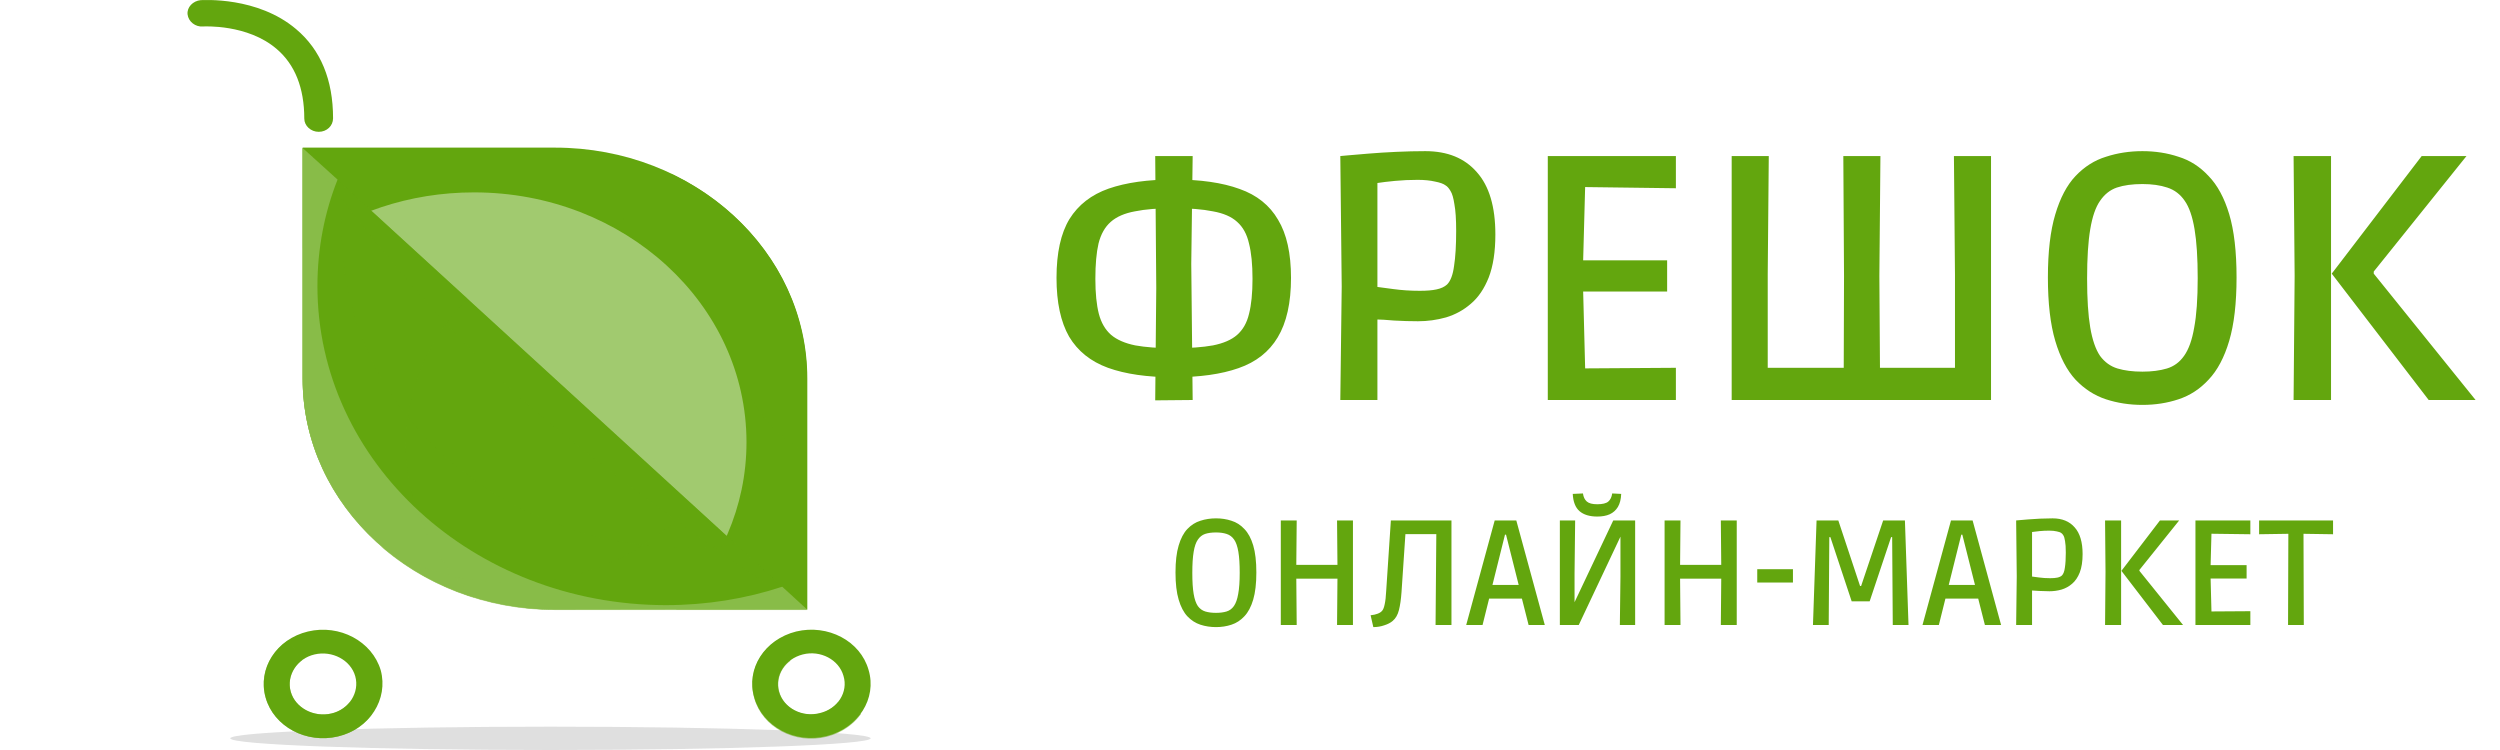
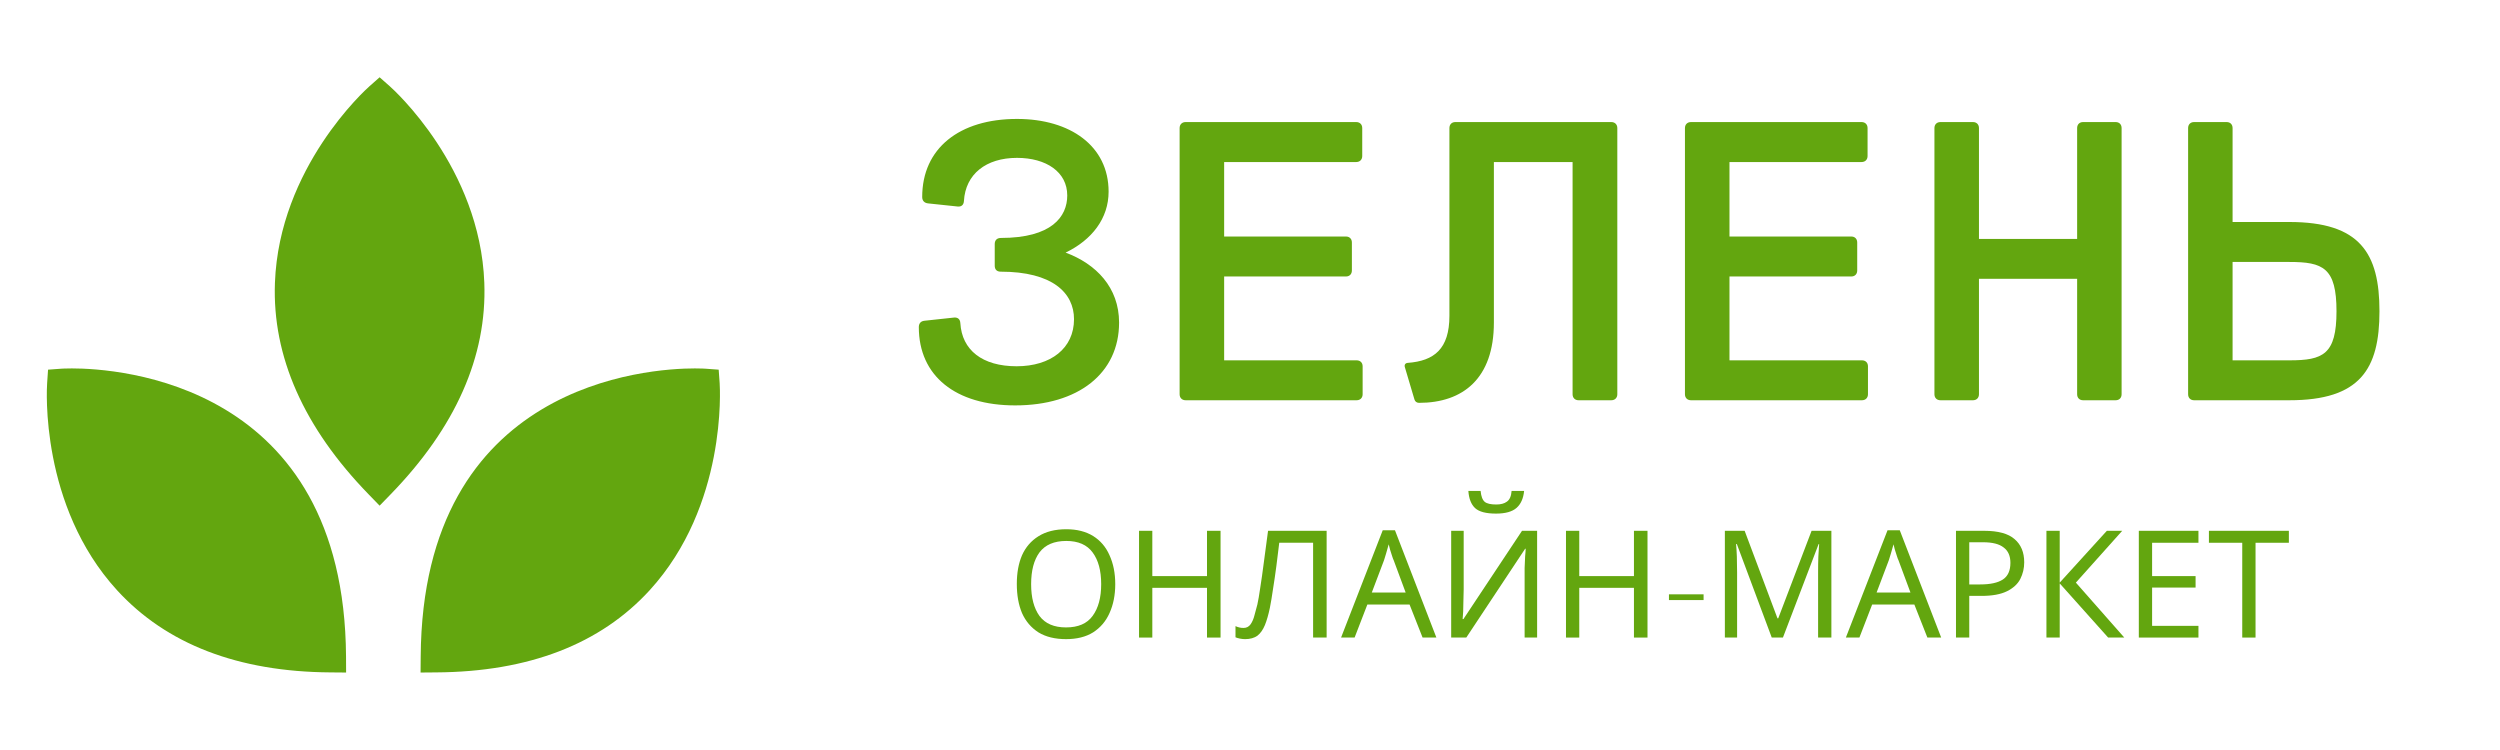
- <svg xmlns="http://www.w3.org/2000/svg" width="200" height="60" viewBox="0 0 200 60" fill="none">
-   <line y1="181.5" x2="300" y2="181.5" stroke="#C1C1C1" stroke-opacity="0.3" />
-   <line y1="361.5" x2="300" y2="361.5" stroke="#C1C1C1" stroke-opacity="0.3" />
-   <path d="M93.901 30.18C91.792 30.18 90.037 29.928 88.637 29.424C87.256 28.92 86.22 28.089 85.529 26.932C84.857 25.756 84.521 24.188 84.521 22.228C84.521 20.231 84.866 18.663 85.557 17.524C86.266 16.385 87.312 15.573 88.693 15.088C90.093 14.603 91.829 14.36 93.901 14.36C96.029 14.36 97.784 14.612 99.165 15.116C100.546 15.601 101.573 16.423 102.245 17.58C102.936 18.719 103.281 20.268 103.281 22.228C103.281 24.225 102.926 25.812 102.217 26.988C101.526 28.145 100.481 28.967 99.081 29.452C97.7 29.937 95.973 30.18 93.901 30.18ZM93.901 27.856C95.17 27.856 96.216 27.781 97.037 27.632C97.877 27.464 98.521 27.184 98.969 26.792C99.436 26.381 99.753 25.821 99.921 25.112C100.108 24.384 100.201 23.451 100.201 22.312C100.201 21.155 100.108 20.212 99.921 19.484C99.753 18.737 99.436 18.159 98.969 17.748C98.521 17.337 97.877 17.057 97.037 16.908C96.216 16.74 95.17 16.656 93.901 16.656C92.65 16.656 91.614 16.74 90.793 16.908C89.972 17.057 89.328 17.337 88.861 17.748C88.394 18.159 88.068 18.737 87.881 19.484C87.713 20.212 87.629 21.155 87.629 22.312C87.629 23.451 87.722 24.384 87.909 25.112C88.096 25.821 88.422 26.381 88.889 26.792C89.356 27.184 90 27.464 90.821 27.632C91.642 27.781 92.669 27.856 93.901 27.856ZM92.417 32.028L92.501 23.04L92.417 12.484H95.413L95.301 21.108L95.413 32L92.417 32.028ZM107.225 32L107.337 22.928L107.225 12.484C107.225 12.484 107.43 12.465 107.841 12.428C108.27 12.391 108.821 12.344 109.493 12.288C110.165 12.232 110.902 12.185 111.705 12.148C112.508 12.111 113.282 12.092 114.029 12.092C115.802 12.092 117.174 12.652 118.145 13.772C119.134 14.873 119.629 16.535 119.629 18.756C119.629 20.137 119.452 21.285 119.097 22.2C118.742 23.096 118.266 23.796 117.669 24.3C117.09 24.804 116.428 25.168 115.681 25.392C114.953 25.597 114.206 25.7 113.441 25.7C112.825 25.7 112.19 25.681 111.537 25.644C110.884 25.588 110.436 25.56 110.193 25.56V32H107.225ZM113.581 23.264C114.141 23.264 114.589 23.227 114.925 23.152C115.28 23.077 115.56 22.947 115.765 22.76C116.045 22.48 116.232 21.985 116.325 21.276C116.437 20.567 116.493 19.633 116.493 18.476C116.493 17.543 116.446 16.833 116.353 16.348C116.278 15.844 116.176 15.489 116.045 15.284C115.914 15.06 115.784 14.911 115.653 14.836C115.485 14.705 115.205 14.603 114.813 14.528C114.421 14.435 113.954 14.388 113.413 14.388C112.778 14.388 112.172 14.416 111.593 14.472C111.014 14.528 110.548 14.584 110.193 14.64V22.956C110.38 22.975 110.8 23.031 111.453 23.124C112.125 23.217 112.834 23.264 113.581 23.264ZM123.823 32V12.484H134.071V15.06L125.475 14.948L126.847 13.632L126.623 21.92L125.335 20.828H133.371V23.32H125.335L126.623 22.172L126.847 30.824L125.475 29.48L134.071 29.424V32H123.823ZM138.534 32V12.484H141.502L141.418 21.948V30.768L140.074 29.424H148.838L147.494 30.768L147.522 22.088L147.466 12.484H150.434L150.35 22.088L150.406 30.768L149.062 29.424H157.742L156.398 30.768V22.004L156.314 12.484H159.282V32H138.534ZM171.392 32.392C170.366 32.392 169.395 32.243 168.48 31.944C167.566 31.645 166.754 31.123 166.044 30.376C165.354 29.629 164.812 28.593 164.42 27.268C164.028 25.943 163.832 24.253 163.832 22.2C163.832 20.147 164.028 18.467 164.42 17.16C164.812 15.835 165.354 14.808 166.044 14.08C166.754 13.333 167.566 12.82 168.48 12.54C169.395 12.241 170.366 12.092 171.392 12.092C172.419 12.092 173.38 12.241 174.276 12.54C175.191 12.82 175.994 13.333 176.684 14.08C177.394 14.808 177.944 15.825 178.336 17.132C178.728 18.439 178.924 20.128 178.924 22.2C178.924 24.253 178.728 25.943 178.336 27.268C177.944 28.593 177.394 29.629 176.684 30.376C175.994 31.123 175.191 31.645 174.276 31.944C173.38 32.243 172.419 32.392 171.392 32.392ZM171.392 29.732C172.139 29.732 172.792 29.648 173.352 29.48C173.912 29.312 174.37 28.976 174.724 28.472C175.098 27.949 175.368 27.193 175.536 26.204C175.723 25.215 175.816 23.899 175.816 22.256C175.816 20.632 175.732 19.325 175.564 18.336C175.396 17.328 175.135 16.572 174.78 16.068C174.426 15.545 173.959 15.191 173.38 15.004C172.82 14.817 172.158 14.724 171.392 14.724C170.59 14.724 169.908 14.817 169.348 15.004C168.807 15.191 168.359 15.545 168.004 16.068C167.65 16.572 167.388 17.328 167.22 18.336C167.052 19.325 166.968 20.641 166.968 22.284C166.968 23.908 167.052 25.215 167.22 26.204C167.388 27.193 167.65 27.949 168.004 28.472C168.378 28.976 168.844 29.312 169.404 29.48C169.964 29.648 170.627 29.732 171.392 29.732ZM194.295 32L186.539 21.892L193.735 12.484H197.319L189.899 21.724V21.892L198.047 32H194.295ZM183.487 32L183.571 22.088L183.487 12.484H186.483V32H183.487Z" fill="#63A60E" />
-   <path d="M97.281 50.168C96.841 50.168 96.424 50.104 96.032 49.976C95.641 49.848 95.293 49.624 94.989 49.304C94.692 48.984 94.46 48.54 94.293 47.972C94.124 47.404 94.04 46.68 94.04 45.8C94.04 44.92 94.124 44.2 94.293 43.64C94.46 43.072 94.692 42.632 94.989 42.32C95.293 42 95.641 41.78 96.032 41.66C96.424 41.532 96.841 41.468 97.281 41.468C97.721 41.468 98.132 41.532 98.516 41.66C98.909 41.78 99.252 42 99.549 42.32C99.853 42.632 100.088 43.068 100.256 43.628C100.424 44.188 100.508 44.912 100.508 45.8C100.508 46.68 100.424 47.404 100.256 47.972C100.088 48.54 99.853 48.984 99.549 49.304C99.252 49.624 98.909 49.848 98.516 49.976C98.132 50.104 97.721 50.168 97.281 50.168ZM97.281 49.028C97.6 49.028 97.88 48.992 98.121 48.92C98.361 48.848 98.556 48.704 98.709 48.488C98.868 48.264 98.984 47.94 99.056 47.516C99.136 47.092 99.177 46.528 99.177 45.824C99.177 45.128 99.141 44.568 99.069 44.144C98.996 43.712 98.885 43.388 98.733 43.172C98.581 42.948 98.38 42.796 98.132 42.716C97.892 42.636 97.609 42.596 97.281 42.596C96.936 42.596 96.644 42.636 96.404 42.716C96.172 42.796 95.981 42.948 95.829 43.172C95.677 43.388 95.564 43.712 95.493 44.144C95.421 44.568 95.385 45.132 95.385 45.836C95.385 46.532 95.421 47.092 95.493 47.516C95.564 47.94 95.677 48.264 95.829 48.488C95.989 48.704 96.189 48.848 96.428 48.92C96.668 48.992 96.953 49.028 97.281 49.028ZM102.464 50V41.636H103.736L103.7 45.608L103.136 45.188H107.564L107 45.608L106.964 41.636H108.236V50H106.964L107 45.872L107.564 46.292H103.136L103.7 45.872L103.736 50H102.464ZM109.865 50.168L109.649 49.22C109.761 49.204 109.865 49.188 109.961 49.172C110.057 49.148 110.137 49.124 110.201 49.1C110.361 49.044 110.485 48.964 110.573 48.86C110.661 48.756 110.729 48.58 110.777 48.332C110.833 48.084 110.873 47.724 110.897 47.252L111.269 41.636H116.117V50H114.845L114.905 42.728H112.433L112.121 47.372C112.081 47.94 112.013 48.416 111.917 48.8C111.821 49.184 111.653 49.476 111.413 49.676C111.245 49.82 111.021 49.936 110.741 50.024C110.469 50.12 110.177 50.168 109.865 50.168ZM117.296 50L119.576 41.636H121.304L123.584 50H122.288L121.64 47.444L122.312 47.888H118.592L119.24 47.444L118.604 50H117.296ZM119.252 47.372L118.82 46.796H122.072L121.64 47.372L120.344 42.224L121.052 42.776H119.84L120.536 42.224L119.252 47.372ZM124.788 50V41.636H126.012L125.964 45.884V48.176L129.06 41.636H130.812V50H129.588L129.636 46.148V42.932L126.3 50H124.788ZM127.776 41.324C127.168 41.324 126.696 41.18 126.36 40.892C126.032 40.604 125.852 40.144 125.82 39.512L126.636 39.476C126.676 39.764 126.78 39.98 126.948 40.124C127.116 40.268 127.392 40.34 127.776 40.34C128.2 40.34 128.496 40.268 128.664 40.124C128.832 39.98 128.936 39.764 128.976 39.476L129.696 39.512C129.68 39.936 129.592 40.284 129.432 40.556C129.272 40.82 129.052 41.016 128.772 41.144C128.5 41.264 128.168 41.324 127.776 41.324ZM133.167 50V41.636H134.439L134.403 45.608L133.839 45.188H138.267L137.703 45.608L137.667 41.636H138.939V50H137.667L137.703 45.872L138.267 46.292H133.839L134.403 45.872L134.439 50H133.167ZM140.58 46.604V45.536H143.436V46.604H140.58ZM145.037 50L145.325 41.636H147.065L148.805 46.88H148.889L150.653 41.636H152.393L152.681 50H151.421L151.373 42.968H151.289L149.573 48.104H148.133L146.429 42.968H146.345L146.297 50H145.037ZM153.8 50L156.08 41.636H157.808L160.088 50H158.792L158.144 47.444L158.816 47.888H155.096L155.744 47.444L155.108 50H153.8ZM155.756 47.372L155.324 46.796H158.576L158.144 47.372L156.848 42.224L157.556 42.776H156.344L157.04 42.224L155.756 47.372ZM161.292 50L161.34 46.112L161.292 41.636C161.292 41.636 161.38 41.628 161.556 41.612C161.74 41.596 161.976 41.576 162.264 41.552C162.552 41.528 162.868 41.508 163.212 41.492C163.556 41.476 163.888 41.468 164.208 41.468C164.968 41.468 165.556 41.708 165.972 42.188C166.396 42.66 166.608 43.372 166.608 44.324C166.608 44.916 166.532 45.408 166.38 45.8C166.228 46.184 166.024 46.484 165.768 46.7C165.52 46.916 165.236 47.072 164.916 47.168C164.604 47.256 164.284 47.3 163.956 47.3C163.692 47.3 163.42 47.292 163.14 47.276C162.86 47.252 162.668 47.24 162.564 47.24V50H161.292ZM164.016 46.256C164.256 46.256 164.448 46.24 164.592 46.208C164.744 46.176 164.864 46.12 164.952 46.04C165.072 45.92 165.152 45.708 165.192 45.404C165.24 45.1 165.264 44.7 165.264 44.204C165.264 43.804 165.244 43.5 165.204 43.292C165.172 43.076 165.128 42.924 165.072 42.836C165.016 42.74 164.96 42.676 164.904 42.644C164.832 42.588 164.712 42.544 164.544 42.512C164.376 42.472 164.176 42.452 163.944 42.452C163.672 42.452 163.412 42.464 163.164 42.488C162.916 42.512 162.716 42.536 162.564 42.56V46.124C162.644 46.132 162.824 46.156 163.104 46.196C163.392 46.236 163.696 46.256 164.016 46.256ZM173.037 50L169.713 45.668L172.797 41.636H174.333L171.153 45.596V45.668L174.645 50H173.037ZM168.405 50L168.441 45.752L168.405 41.636H169.689V50H168.405ZM175.636 50V41.636H180.028V42.74L176.344 42.692L176.932 42.128L176.836 45.68L176.284 45.212H179.728V46.28H176.284L176.836 45.788L176.932 49.496L176.344 48.92L180.028 48.896V50H175.636ZM183.044 50L183.068 42.704L180.728 42.74V41.636H186.644V42.74L184.28 42.704L184.304 50H183.044Z" fill="#63A60E" />
-   <path opacity="0.2" d="M69.648 59.067C69.648 58.555 58.174 58.134 44.037 58.134C29.899 58.134 18.425 58.555 18.425 59.067C18.425 59.579 29.899 60 44.037 60C58.207 60 69.648 59.579 69.648 59.067Z" fill="#5D5D5D" />
-   <path d="M44.398 11.81C55.544 11.81 64.585 20.087 64.585 30.291V48.773H44.398C33.253 48.773 24.212 40.495 24.212 30.291V11.81H44.398Z" fill="#63A60E" />
-   <path opacity="0.3" d="M61.692 20.78C60.015 22.555 58.996 24.873 58.996 27.402C58.996 31.164 61.232 34.445 64.552 36.221V30.291C64.552 26.83 63.533 23.579 61.692 20.78Z" fill="#63A60E" />
-   <path d="M53.769 13.947C50.612 15.602 48.508 18.703 48.508 22.285C48.508 27.582 53.209 31.887 58.996 31.887C61.034 31.887 62.941 31.345 64.552 30.412V30.291C64.552 23.188 60.18 17.017 53.769 13.947Z" fill="#63A60E" />
-   <path opacity="0.5" d="M37.922 15.391C32.727 15.391 27.96 17.046 24.212 19.846V30.32C24.212 40.525 33.253 48.802 44.398 48.802H54.065C57.582 45.25 59.719 40.555 59.719 35.377C59.719 24.331 49.955 15.391 37.922 15.391Z" fill="#E0EDCF" />
-   <path d="M64.552 48.743L44.398 48.773C33.253 48.773 24.212 40.495 24.212 30.291V11.84L64.552 48.743Z" fill="#63A60E" />
-   <path opacity="0.3" d="M27.335 18.432C27.335 32.458 39.763 43.806 55.051 43.806C56.366 43.806 57.648 43.716 58.897 43.565L27.598 14.94C27.434 16.084 27.335 17.258 27.335 18.432Z" fill="#63A60E" />
-   <path opacity="0.3" d="M64.552 48.773L24.376 11.99C29.11 18.462 34.568 25.024 40.124 30.442C44.464 34.656 56.99 44.077 64.552 48.773Z" fill="#63A60E" />
-   <path opacity="0.3" d="M37.396 23.88L24.212 11.84V30.321C24.212 38.478 29.998 45.401 37.987 47.84C34.568 44.679 32.464 40.345 32.464 35.589C32.464 31.074 34.338 26.98 37.396 23.88Z" fill="#63A60E" />
-   <path opacity="0.3" d="M55.347 40.345C51.927 44.167 46.733 46.636 40.913 46.636C37.034 46.636 33.417 45.552 30.425 43.686C34.042 46.846 38.941 48.803 44.366 48.803H64.552V48.773L55.347 40.345Z" fill="#63A60E" />
-   <path opacity="0.3" d="M25.395 22.887C25.395 19.907 25.954 17.017 27.006 14.368L24.212 11.84V30.321C24.212 40.525 33.253 48.803 44.398 48.803H64.585V48.773L62.58 46.937C59.654 47.9 56.53 48.411 53.242 48.411C37.856 48.381 25.395 36.973 25.395 22.887Z" fill="#E0EDCF" />
-   <path d="M64.224 52.355C65.637 51.993 67.117 52.776 67.478 54.07C67.873 55.365 67.018 56.719 65.572 57.05C64.158 57.411 62.678 56.629 62.317 55.334C61.955 54.04 62.81 52.716 64.224 52.355ZM63.697 50.519C61.166 51.151 59.654 53.498 60.344 55.816C61.002 58.134 63.599 59.518 66.13 58.886C68.662 58.254 70.174 55.876 69.484 53.589C68.826 51.271 66.229 49.916 63.697 50.519Z" fill="#63A60E" />
-   <path opacity="0.5" d="M67.05 56.177C66.689 56.598 66.196 56.929 65.604 57.08C64.19 57.441 62.711 56.658 62.349 55.364C62.086 54.401 62.448 53.438 63.237 52.866C62.842 52.354 62.513 51.782 62.185 51.21C60.606 52.234 59.817 54.07 60.343 55.876C61.001 58.194 63.598 59.578 66.13 58.946C67.314 58.645 68.267 57.983 68.892 57.11C68.267 56.809 67.642 56.508 67.05 56.177Z" fill="#63A60E" />
-   <path d="M25.165 52.355C26.578 52.023 28.058 52.806 28.42 54.1C28.781 55.395 27.927 56.749 26.513 57.08C25.099 57.411 23.619 56.629 23.258 55.334C22.896 54.04 23.751 52.686 25.165 52.355ZM24.639 50.519C22.107 51.12 20.595 53.498 21.252 55.816C21.91 58.134 24.507 59.518 27.039 58.916C29.57 58.314 31.083 55.937 30.458 53.619C29.768 51.301 27.17 49.916 24.639 50.519Z" fill="#63A60E" />
-   <path opacity="0.5" d="M27.96 56.207C27.598 56.628 27.105 56.959 26.513 57.08C25.099 57.411 23.62 56.628 23.258 55.334C22.995 54.371 23.39 53.408 24.146 52.836C23.751 52.324 23.423 51.752 23.127 51.18C21.549 52.174 20.727 54.01 21.253 55.816C21.91 58.133 24.508 59.518 27.039 58.916C28.223 58.645 29.209 57.953 29.801 57.08C29.143 56.839 28.552 56.538 27.96 56.207Z" fill="#63A60E" />
-   <path d="M25.494 10.546C24.869 10.546 24.343 10.064 24.343 9.492C24.343 7.024 23.587 5.158 22.14 3.924C19.806 1.907 16.288 2.118 16.255 2.118C15.631 2.178 15.072 1.726 15.006 1.154C14.94 0.582 15.433 0.071 16.058 0.011C16.255 0.011 20.595 -0.29 23.686 2.328C25.658 3.984 26.645 6.392 26.645 9.462C26.645 10.064 26.151 10.546 25.494 10.546Z" fill="#63A60E" />
+ <svg xmlns="http://www.w3.org/2000/svg" xmlns:xlink="http://www.w3.org/1999/xlink" width="150" viewBox="0 0 150 45" height="45" version="1.0">
+   <defs>
+     <g id="f">
+       <path d="M 6.453 -3.203 C 6.453 -2.547 6.336 -1.969 6.109 -1.469 C 5.891 -0.977 5.562 -0.594 5.125 -0.312 C 4.688 -0.039 4.145 0.094 3.5 0.094 C 2.844 0.094 2.289 -0.039 1.844 -0.312 C 1.406 -0.594 1.078 -0.977 0.859 -1.469 C 0.648 -1.969 0.547 -2.551 0.547 -3.219 C 0.547 -3.875 0.648 -4.445 0.859 -4.938 C 1.078 -5.426 1.406 -5.805 1.844 -6.078 C 2.289 -6.359 2.848 -6.5 3.516 -6.5 C 4.148 -6.5 4.688 -6.363 5.125 -6.094 C 5.562 -5.82 5.891 -5.438 6.109 -4.938 C 6.336 -4.445 6.453 -3.867 6.453 -3.203 Z M 1.406 -3.203 C 1.406 -2.398 1.57 -1.766 1.906 -1.297 C 2.25 -0.836 2.781 -0.609 3.5 -0.609 C 4.227 -0.609 4.758 -0.836 5.094 -1.297 C 5.438 -1.766 5.609 -2.398 5.609 -3.203 C 5.609 -4.016 5.438 -4.648 5.094 -5.109 C 4.758 -5.566 4.234 -5.797 3.516 -5.797 C 2.785 -5.797 2.25 -5.566 1.906 -5.109 C 1.57 -4.648 1.406 -4.016 1.406 -3.203 Z M 1.406 -3.203" />
+     </g>
+     <g id="g">
+       <path d="M 5.766 0 L 4.953 0 L 4.953 -2.984 L 1.672 -2.984 L 1.672 0 L 0.875 0 L 0.875 -6.406 L 1.672 -6.406 L 1.672 -3.688 L 4.953 -3.688 L 4.953 -6.406 L 5.766 -6.406 Z M 5.766 0" />
+     </g>
+     <g id="h">
+       <path d="M 5.484 0 L 4.672 0 L 4.672 -5.688 L 2.641 -5.688 C 2.586 -5.25 2.531 -4.785 2.469 -4.297 C 2.406 -3.805 2.336 -3.344 2.266 -2.906 C 2.203 -2.469 2.141 -2.094 2.078 -1.781 C 1.992 -1.375 1.895 -1.031 1.781 -0.75 C 1.664 -0.469 1.516 -0.254 1.328 -0.109 C 1.141 0.023 0.895 0.094 0.594 0.094 C 0.488 0.094 0.383 0.082 0.281 0.062 C 0.176 0.039 0.086 0.016 0.016 -0.016 L 0.016 -0.688 C 0.078 -0.656 0.148 -0.629 0.234 -0.609 C 0.316 -0.586 0.406 -0.578 0.5 -0.578 C 0.676 -0.578 0.816 -0.648 0.922 -0.797 C 1.023 -0.941 1.102 -1.125 1.156 -1.344 C 1.219 -1.562 1.273 -1.773 1.328 -1.984 C 1.379 -2.211 1.438 -2.547 1.5 -2.984 C 1.57 -3.43 1.645 -3.945 1.719 -4.531 C 1.801 -5.113 1.883 -5.738 1.969 -6.406 L 5.484 -6.406 Z M 5.484 0" />
+     </g>
+     <g id="i">
+       <path d="M 4.891 0 L 4.109 -1.984 L 1.578 -1.984 L 0.812 0 L 0 0 L 2.5 -6.438 L 3.234 -6.438 L 5.719 0 Z M 3.875 -2.703 L 3.156 -4.641 C 3.133 -4.68 3.102 -4.766 3.062 -4.891 C 3.02 -5.016 2.977 -5.145 2.938 -5.281 C 2.906 -5.414 2.879 -5.52 2.859 -5.594 C 2.805 -5.406 2.754 -5.223 2.703 -5.047 C 2.648 -4.879 2.609 -4.742 2.578 -4.641 L 1.844 -2.703 Z M 3.875 -2.703" />
+     </g>
+     <g id="j">
+       <path d="M 0.875 -6.406 L 1.625 -6.406 L 1.625 -2.891 C 1.625 -2.68 1.617 -2.457 1.609 -2.219 C 1.609 -1.977 1.602 -1.754 1.594 -1.547 C 1.582 -1.336 1.57 -1.191 1.562 -1.109 L 1.609 -1.109 L 5.125 -6.406 L 6.031 -6.406 L 6.031 0 L 5.281 0 L 5.281 -3.484 C 5.281 -3.691 5.281 -3.922 5.281 -4.172 C 5.289 -4.43 5.301 -4.664 5.312 -4.875 C 5.332 -5.082 5.344 -5.234 5.344 -5.328 L 5.312 -5.328 L 1.781 0 L 0.875 0 Z M 5.25 -8.797 C 5.207 -8.348 5.055 -8.008 4.797 -7.781 C 4.535 -7.551 4.125 -7.438 3.562 -7.438 C 2.969 -7.438 2.551 -7.547 2.312 -7.766 C 2.07 -7.992 1.938 -8.336 1.906 -8.797 L 2.641 -8.797 C 2.672 -8.473 2.754 -8.254 2.891 -8.141 C 3.023 -8.035 3.254 -7.984 3.578 -7.984 C 3.848 -7.984 4.062 -8.039 4.219 -8.156 C 4.383 -8.27 4.477 -8.484 4.5 -8.797 Z M 5.25 -8.797" />
+     </g>
+     <g id="l">
+       <path d="M 3.688 0 L 1.594 -5.609 L 1.547 -5.609 C 1.566 -5.43 1.582 -5.18 1.594 -4.859 C 1.602 -4.547 1.609 -4.223 1.609 -3.891 L 1.609 0 L 0.875 0 L 0.875 -6.406 L 2.062 -6.406 L 4.031 -1.156 L 4.078 -1.156 L 6.078 -6.406 L 7.266 -6.406 L 7.266 0 L 6.469 0 L 6.469 -3.938 C 6.469 -4.25 6.473 -4.555 6.484 -4.859 C 6.504 -5.16 6.52 -5.41 6.531 -5.609 L 6.5 -5.609 L 4.359 0 Z M 3.688 0" />
+     </g>
+     <g id="m">
+       <path d="M 2.562 -6.406 C 3.406 -6.406 4.016 -6.238 4.391 -5.906 C 4.773 -5.582 4.969 -5.117 4.969 -4.516 C 4.969 -4.16 4.891 -3.828 4.734 -3.516 C 4.578 -3.211 4.312 -2.969 3.938 -2.781 C 3.562 -2.594 3.051 -2.5 2.406 -2.5 L 1.672 -2.5 L 1.672 0 L 0.875 0 L 0.875 -6.406 Z M 2.5 -5.719 L 1.672 -5.719 L 1.672 -3.188 L 2.328 -3.188 C 2.93 -3.188 3.383 -3.285 3.688 -3.484 C 3.988 -3.68 4.141 -4.016 4.141 -4.484 C 4.141 -4.898 4.004 -5.207 3.734 -5.406 C 3.473 -5.613 3.062 -5.719 2.5 -5.719 Z M 2.5 -5.719" />
+     </g>
+     <g id="n">
+       <path d="M 5.547 0 L 4.578 0 L 1.672 -3.25 L 1.672 0 L 0.875 0 L 0.875 -6.406 L 1.672 -6.406 L 1.672 -3.297 L 4.5 -6.406 L 5.422 -6.406 L 2.641 -3.297 Z M 5.547 0" />
+     </g>
+     <g id="o">
+       <path d="M 4.453 0 L 0.875 0 L 0.875 -6.406 L 4.453 -6.406 L 4.453 -5.688 L 1.672 -5.688 L 1.672 -3.688 L 4.281 -3.688 L 4.281 -3 L 1.672 -3 L 1.672 -0.703 L 4.453 -0.703 Z M 4.453 0" />
+     </g>
+     <g id="p">
+       <path d="M 2.891 0 L 2.094 0 L 2.094 -5.688 L 0.094 -5.688 L 0.094 -6.406 L 4.891 -6.406 L 4.891 -5.688 L 2.891 -5.688 Z M 2.891 0" />
+     </g>
+     <g id="k">
+       <path d="M 2.484 -2.25 L 0.406 -2.25 L 0.406 -2.594 L 2.484 -2.594 Z M 2.484 -2.25" />
+     </g>
+     <g id="a">
+       <path d="M 10.227 -8.859 C 11.801 -9.621 12.805 -10.906 12.805 -12.516 C 12.805 -15.258 10.504 -16.879 7.309 -16.879 C 3.852 -16.879 1.621 -15.117 1.621 -12.195 C 1.621 -11.969 1.754 -11.836 1.969 -11.812 L 3.742 -11.625 C 3.969 -11.598 4.113 -11.719 4.125 -11.957 C 4.219 -13.566 5.449 -14.543 7.309 -14.543 C 9.059 -14.543 10.324 -13.699 10.324 -12.289 C 10.324 -11.016 9.395 -9.738 6.344 -9.738 C 6.09 -9.738 5.973 -9.586 5.973 -9.371 L 5.973 -8.07 C 5.973 -7.855 6.09 -7.715 6.332 -7.715 C 9.43 -7.715 10.73 -6.449 10.73 -4.863 C 10.73 -3.125 9.348 -2.039 7.285 -2.039 C 5.223 -2.039 4.004 -3.016 3.91 -4.625 C 3.898 -4.863 3.754 -4.984 3.527 -4.961 L 1.754 -4.77 C 1.539 -4.746 1.418 -4.613 1.418 -4.387 C 1.418 -1.465 3.613 0.309 7.199 0.309 C 10.992 0.309 13.434 -1.621 13.434 -4.66 C 13.434 -6.77 12.051 -8.18 10.227 -8.859 Z M 10.227 -8.859" />
+     </g>
+     <g id="b">
+       <path d="M 12.527 -2.395 L 4.578 -2.395 L 4.578 -7.426 L 11.887 -7.426 C 12.102 -7.426 12.242 -7.57 12.242 -7.785 L 12.242 -9.465 C 12.242 -9.68 12.102 -9.824 11.887 -9.824 L 4.578 -9.824 L 4.578 -14.293 L 12.504 -14.293 C 12.719 -14.293 12.863 -14.438 12.863 -14.652 L 12.863 -16.332 C 12.863 -16.547 12.719 -16.691 12.504 -16.691 L 2.266 -16.691 C 2.051 -16.691 1.906 -16.547 1.906 -16.332 L 1.906 -0.359 C 1.906 -0.145 2.051 0 2.266 0 L 12.527 0 C 12.742 0 12.887 -0.145 12.887 -0.359 L 12.887 -2.039 C 12.887 -2.254 12.742 -2.395 12.527 -2.395 Z M 12.527 -2.395" />
+     </g>
+     <g id="c">
+       <path d="M 12.648 -16.691 L 3.289 -16.691 C 3.074 -16.691 2.934 -16.547 2.934 -16.332 L 2.934 -5.066 C 2.934 -3.074 2.016 -2.359 0.43 -2.242 C 0.285 -2.23 0.215 -2.121 0.262 -1.98 L 0.836 -0.047 C 0.871 0.07 0.965 0.156 1.109 0.156 C 3.742 0.156 5.602 -1.301 5.602 -4.66 L 5.602 -14.293 L 10.324 -14.293 L 10.324 -0.359 C 10.324 -0.145 10.469 0 10.68 0 L 12.648 0 C 12.863 0 13.008 -0.145 13.008 -0.359 L 13.008 -16.332 C 13.008 -16.547 12.863 -16.691 12.648 -16.691 Z M 12.648 -16.691" />
+     </g>
+     <g id="d">
+       <path d="M 12.59 -16.691 L 10.633 -16.691 C 10.418 -16.691 10.277 -16.547 10.277 -16.332 L 10.277 -9.68 L 4.387 -9.68 L 4.387 -16.332 C 4.387 -16.547 4.242 -16.691 4.031 -16.691 L 2.074 -16.691 C 1.859 -16.691 1.715 -16.547 1.715 -16.332 L 1.715 -0.359 C 1.715 -0.145 1.859 0 2.074 0 L 4.031 0 C 4.242 0 4.387 -0.145 4.387 -0.359 L 4.387 -7.285 L 10.277 -7.285 L 10.277 -0.359 C 10.277 -0.145 10.418 0 10.633 0 L 12.59 0 C 12.805 0 12.945 -0.145 12.945 -0.359 L 12.945 -16.332 C 12.945 -16.547 12.805 -16.691 12.59 -16.691 Z M 12.59 -16.691" />
+     </g>
+     <g id="e">
+       <path d="M 7.855 0 C 12.09 0 13.258 -1.859 13.258 -5.34 C 13.258 -8.832 12.09 -10.695 7.855 -10.695 L 4.445 -10.695 L 4.445 -16.332 C 4.445 -16.547 4.305 -16.691 4.09 -16.691 L 2.133 -16.691 C 1.918 -16.691 1.777 -16.547 1.777 -16.332 L 1.777 -0.359 C 1.777 -0.145 1.918 0 2.133 0 Z M 7.855 -8.297 C 9.871 -8.297 10.68 -7.953 10.68 -5.34 C 10.68 -2.742 9.871 -2.395 7.855 -2.395 L 4.445 -2.395 L 4.445 -8.297 Z M 7.855 -8.297" />
+     </g>
+     <clipPath id="q">
+       <path d="M 2.406 22 L 21 22 L 21 40.5 L 2.406 40.5 Z M 2.406 22" />
+     </clipPath>
+     <clipPath id="r">
+       <path d="M 16 4.5 L 30 4.5 L 30 31 L 16 31 Z M 16 4.5" />
+     </clipPath>
+     <clipPath id="s">
+       <path d="M 25 22 L 43.656 22 L 43.656 40.5 L 25 40.5 Z M 25 22" />
+     </clipPath>
+   </defs>
+   <g fill="#63A60F">
+     <use x="53.711" y="24.015" xlink:href="#a" xlink:type="simple" xlink:actuate="onLoad" xlink:show="embed" />
+   </g>
+   <g fill="#63A60F">
+     <use x="68.871" y="24.015" xlink:href="#b" xlink:type="simple" xlink:actuate="onLoad" xlink:show="embed" />
+   </g>
+   <g fill="#63A60F">
+     <use x="84.031" y="24.015" xlink:href="#c" xlink:type="simple" xlink:actuate="onLoad" xlink:show="embed" />
+   </g>
+   <g fill="#63A60F">
+     <use x="99.191" y="24.015" xlink:href="#b" xlink:type="simple" xlink:actuate="onLoad" xlink:show="embed" />
+   </g>
+   <g fill="#63A60F">
+     <use x="114.351" y="24.015" xlink:href="#d" xlink:type="simple" xlink:actuate="onLoad" xlink:show="embed" />
+   </g>
+   <g fill="#63A60F">
+     <use x="129.51" y="24.015" xlink:href="#e" xlink:type="simple" xlink:actuate="onLoad" xlink:show="embed" />
+   </g>
+   <g fill="#63A60F">
+     <use x="60.462" y="38.254" xlink:href="#f" xlink:type="simple" xlink:actuate="onLoad" xlink:show="embed" />
+   </g>
+   <g fill="#63A60F">
+     <use x="67.467" y="38.254" xlink:href="#g" xlink:type="simple" xlink:actuate="onLoad" xlink:show="embed" />
+   </g>
+   <g fill="#63A60F">
+     <use x="74.114" y="38.254" xlink:href="#h" xlink:type="simple" xlink:actuate="onLoad" xlink:show="embed" />
+   </g>
+   <g fill="#63A60F">
+     <use x="80.464" y="38.254" xlink:href="#i" xlink:type="simple" xlink:actuate="onLoad" xlink:show="embed" />
+   </g>
+   <g fill="#63A60F">
+     <use x="86.196" y="38.254" xlink:href="#j" xlink:type="simple" xlink:actuate="onLoad" xlink:show="embed" />
+   </g>
+   <g fill="#63A60F">
+     <use x="93.084" y="38.254" xlink:href="#g" xlink:type="simple" xlink:actuate="onLoad" xlink:show="embed" />
+   </g>
+   <g fill="#63A60F">
+     <use x="99.731" y="38.254" xlink:href="#k" xlink:type="simple" xlink:actuate="onLoad" xlink:show="embed" />
+   </g>
+   <g fill="#63A60F">
+     <use x="102.617" y="38.254" xlink:href="#l" xlink:type="simple" xlink:actuate="onLoad" xlink:show="embed" />
+   </g>
+   <g fill="#63A60F">
+     <use x="110.752" y="38.254" xlink:href="#i" xlink:type="simple" xlink:actuate="onLoad" xlink:show="embed" />
+   </g>
+   <g fill="#63A60F">
+     <use x="116.484" y="38.254" xlink:href="#m" xlink:type="simple" xlink:actuate="onLoad" xlink:show="embed" />
+   </g>
+   <g fill="#63A60F">
+     <use x="121.911" y="38.254" xlink:href="#n" xlink:type="simple" xlink:actuate="onLoad" xlink:show="embed" />
+   </g>
+   <g fill="#63A60F">
+     <use x="127.454" y="38.254" xlink:href="#o" xlink:type="simple" xlink:actuate="onLoad" xlink:show="embed" />
+   </g>
+   <g fill="#63A60F">
+     <use x="132.441" y="38.254" xlink:href="#p" xlink:type="simple" xlink:actuate="onLoad" xlink:show="embed" />
+   </g>
+   <path fill="#63A60F" d="M 3.754 23.062 C 3.754 23.062 19.723 21.949 19.832 39.402 C 2.656 39.293 3.754 23.062 3.754 23.062 Z M 3.754 23.062" />
+   <g clip-path="url(#q)">
+     <path fill="#63A60F" d="M 20.766 40.352 L 19.828 40.344 C 14.289 40.309 9.98 38.648 7.02 35.41 C 2.387 30.34 2.805 23.293 2.828 22.996 L 2.883 22.18 L 3.688 22.121 C 3.688 22.121 3.914 22.105 4.316 22.105 C 7.047 22.105 20.66 22.938 20.762 39.395 Z M 4.672 23.996 C 4.727 25.922 5.195 30.648 8.391 34.141 C 10.82 36.789 14.344 38.23 18.883 38.434 C 18.324 25.496 8.336 24.074 4.672 23.996 Z M 4.672 23.996" />
+   </g>
+   <path fill="#63A60F" d="M 22.777 5.887 C 22.777 5.887 34.844 16.578 22.777 28.996 C 10.711 16.578 22.777 5.887 22.777 5.887 Z M 22.777 5.887" />
+   <g clip-path="url(#r)">
+     <path fill="#63A60F" d="M 22.777 30.34 L 22.117 29.66 C 18.223 25.652 16.332 21.383 16.496 16.969 C 16.75 10.055 21.945 5.371 22.168 5.176 L 22.777 4.637 L 23.387 5.176 C 23.609 5.371 28.805 10.055 29.059 16.969 C 29.223 21.383 27.332 25.652 23.438 29.66 Z M 22.777 7.211 C 21.473 8.613 18.52 12.293 18.352 17.055 C 18.223 20.672 19.711 24.227 22.777 27.629 C 25.844 24.227 27.332 20.672 27.203 17.055 C 27.035 12.293 24.082 8.613 22.777 7.211 Z M 22.777 7.211" />
+   </g>
+   <path fill="#63A60F" d="M 42.25 23.062 C 42.25 23.062 26.281 21.949 26.172 39.402 C 43.348 39.293 42.25 23.062 42.25 23.062 Z M 42.25 23.062" />
+   <g clip-path="url(#s)">
+     <path fill="#63A60F" d="M 25.234 40.352 L 25.242 39.395 C 25.348 22.938 38.957 22.105 41.688 22.105 C 42.086 22.105 42.316 22.121 42.316 22.121 L 43.121 22.18 L 43.18 22.996 C 43.199 23.293 43.617 30.336 38.984 35.41 C 36.027 38.648 31.719 40.309 26.176 40.344 Z M 41.332 23.996 C 37.668 24.074 27.68 25.496 27.121 38.434 C 31.668 38.23 35.195 36.785 37.625 34.125 C 40.824 30.625 41.285 25.914 41.332 23.996 Z M 41.332 23.996" />
+   </g>
</svg>
